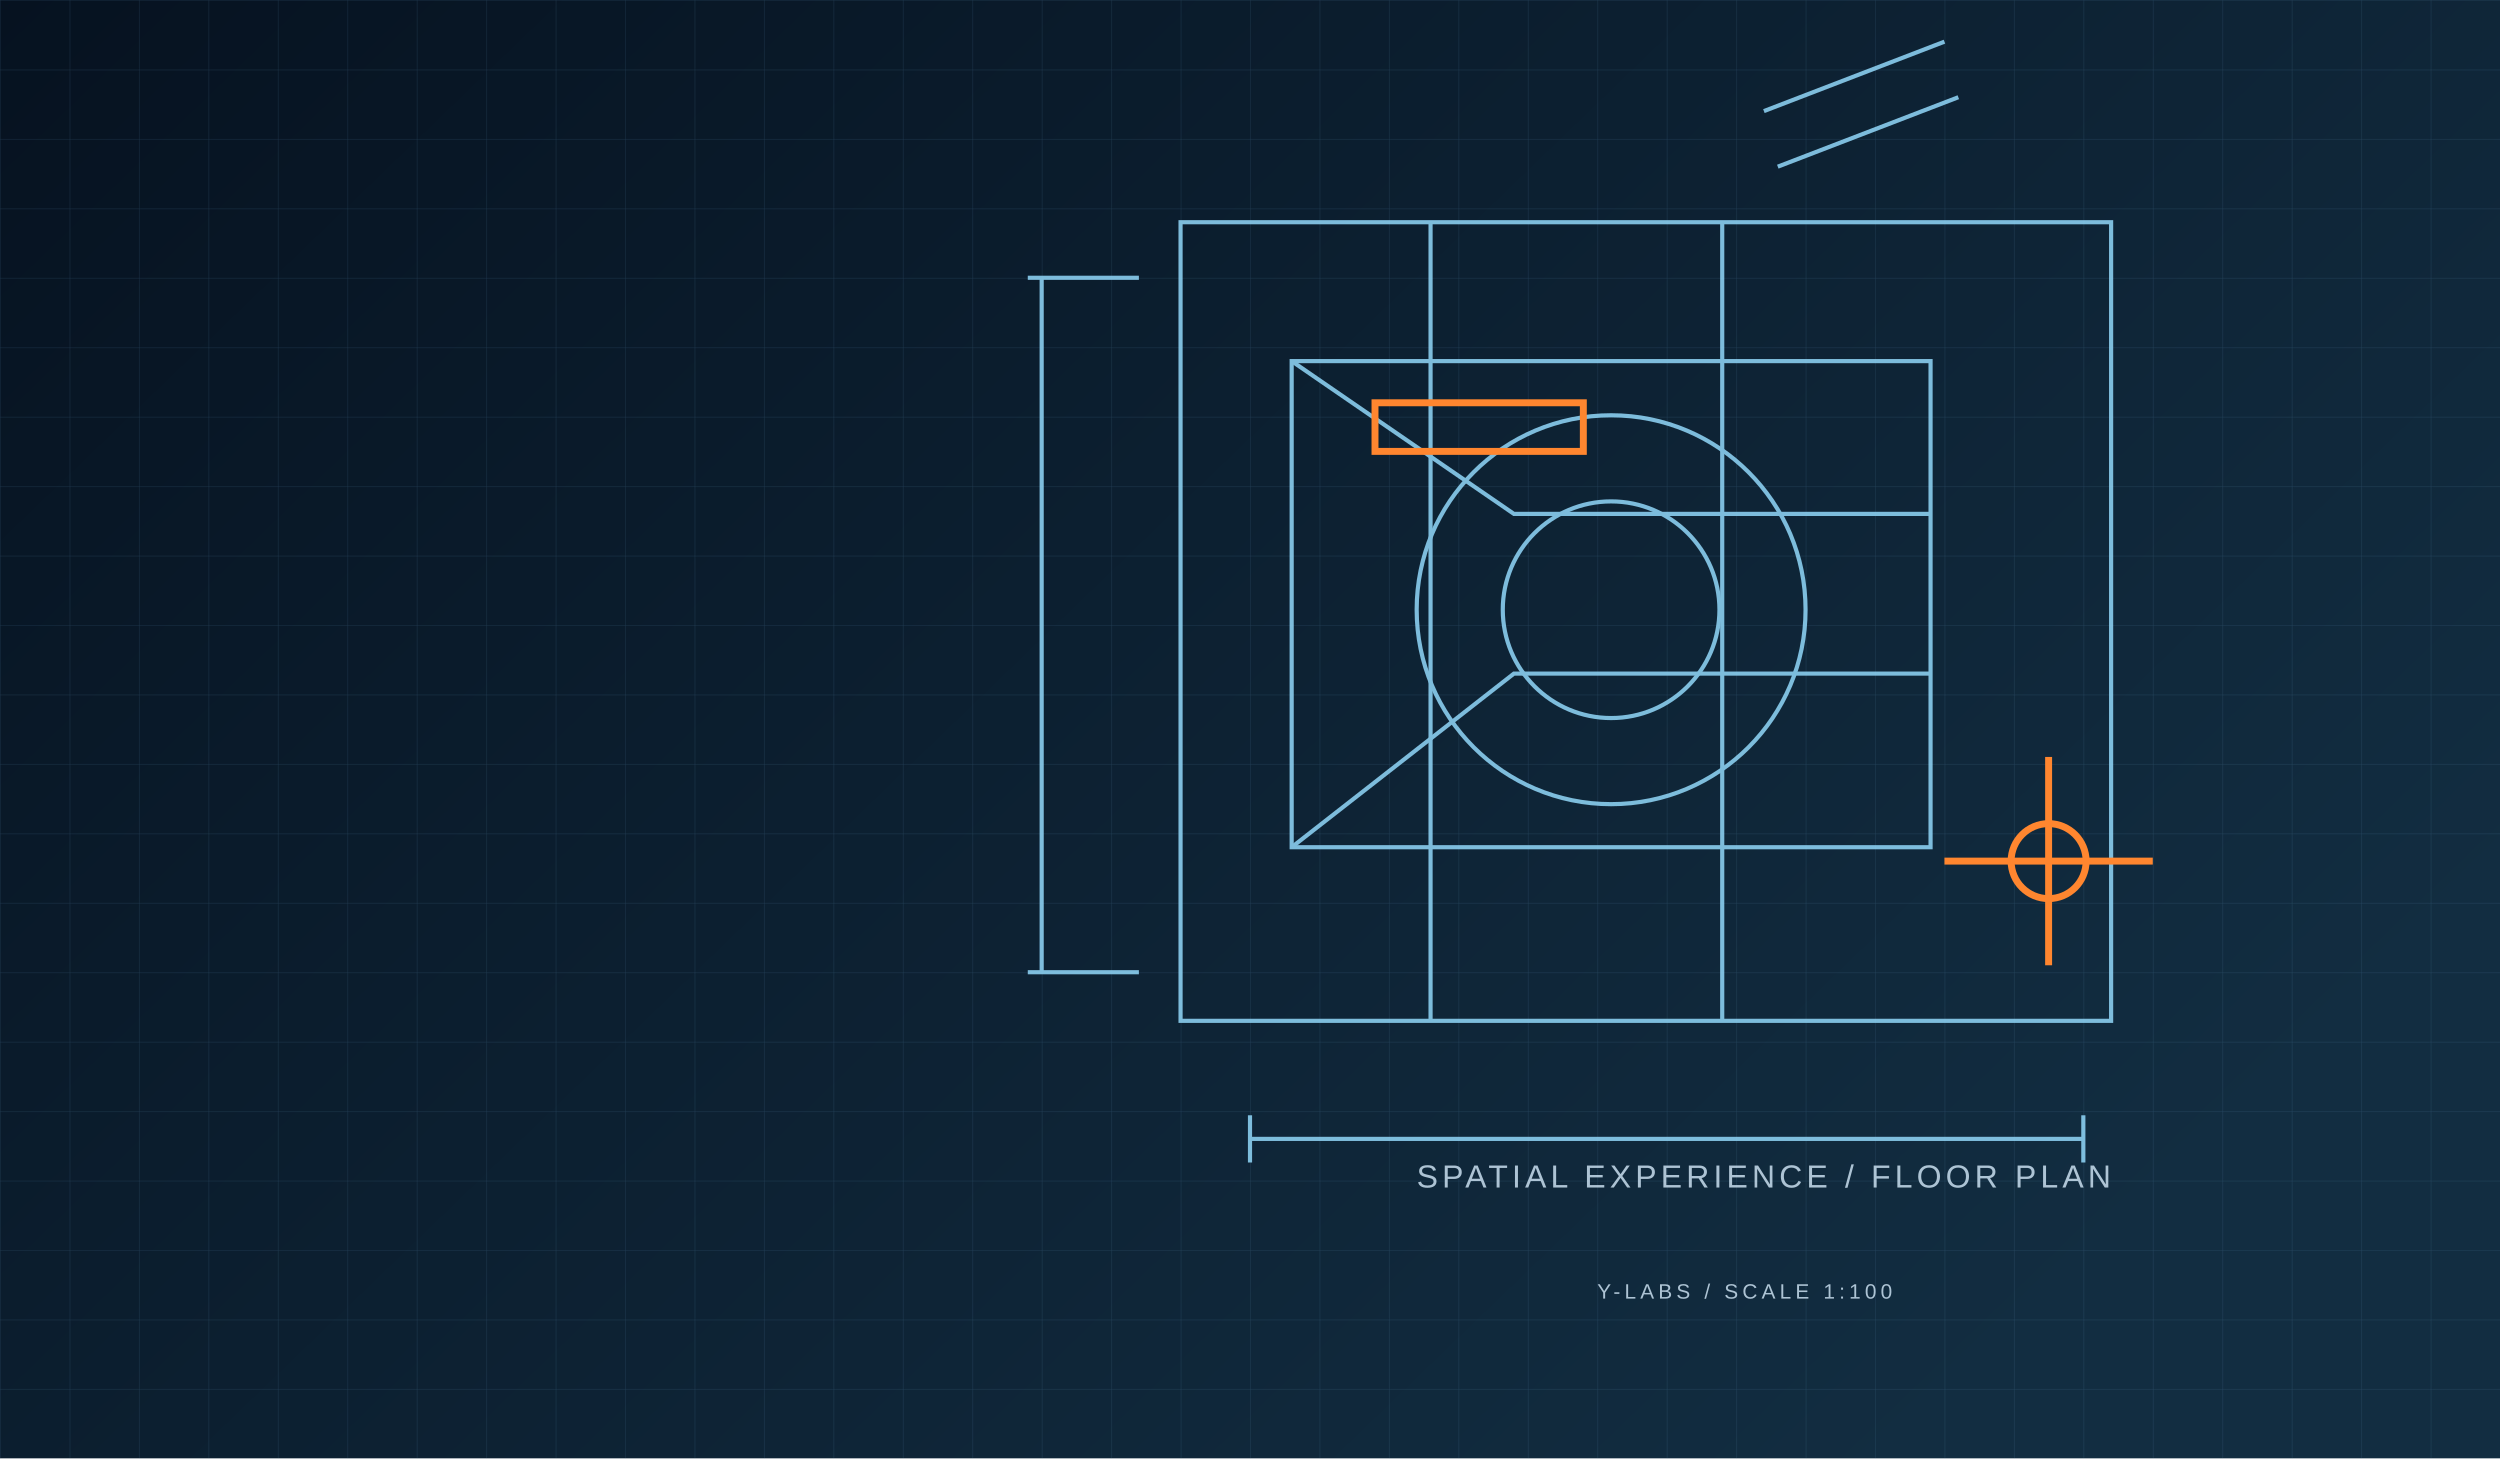
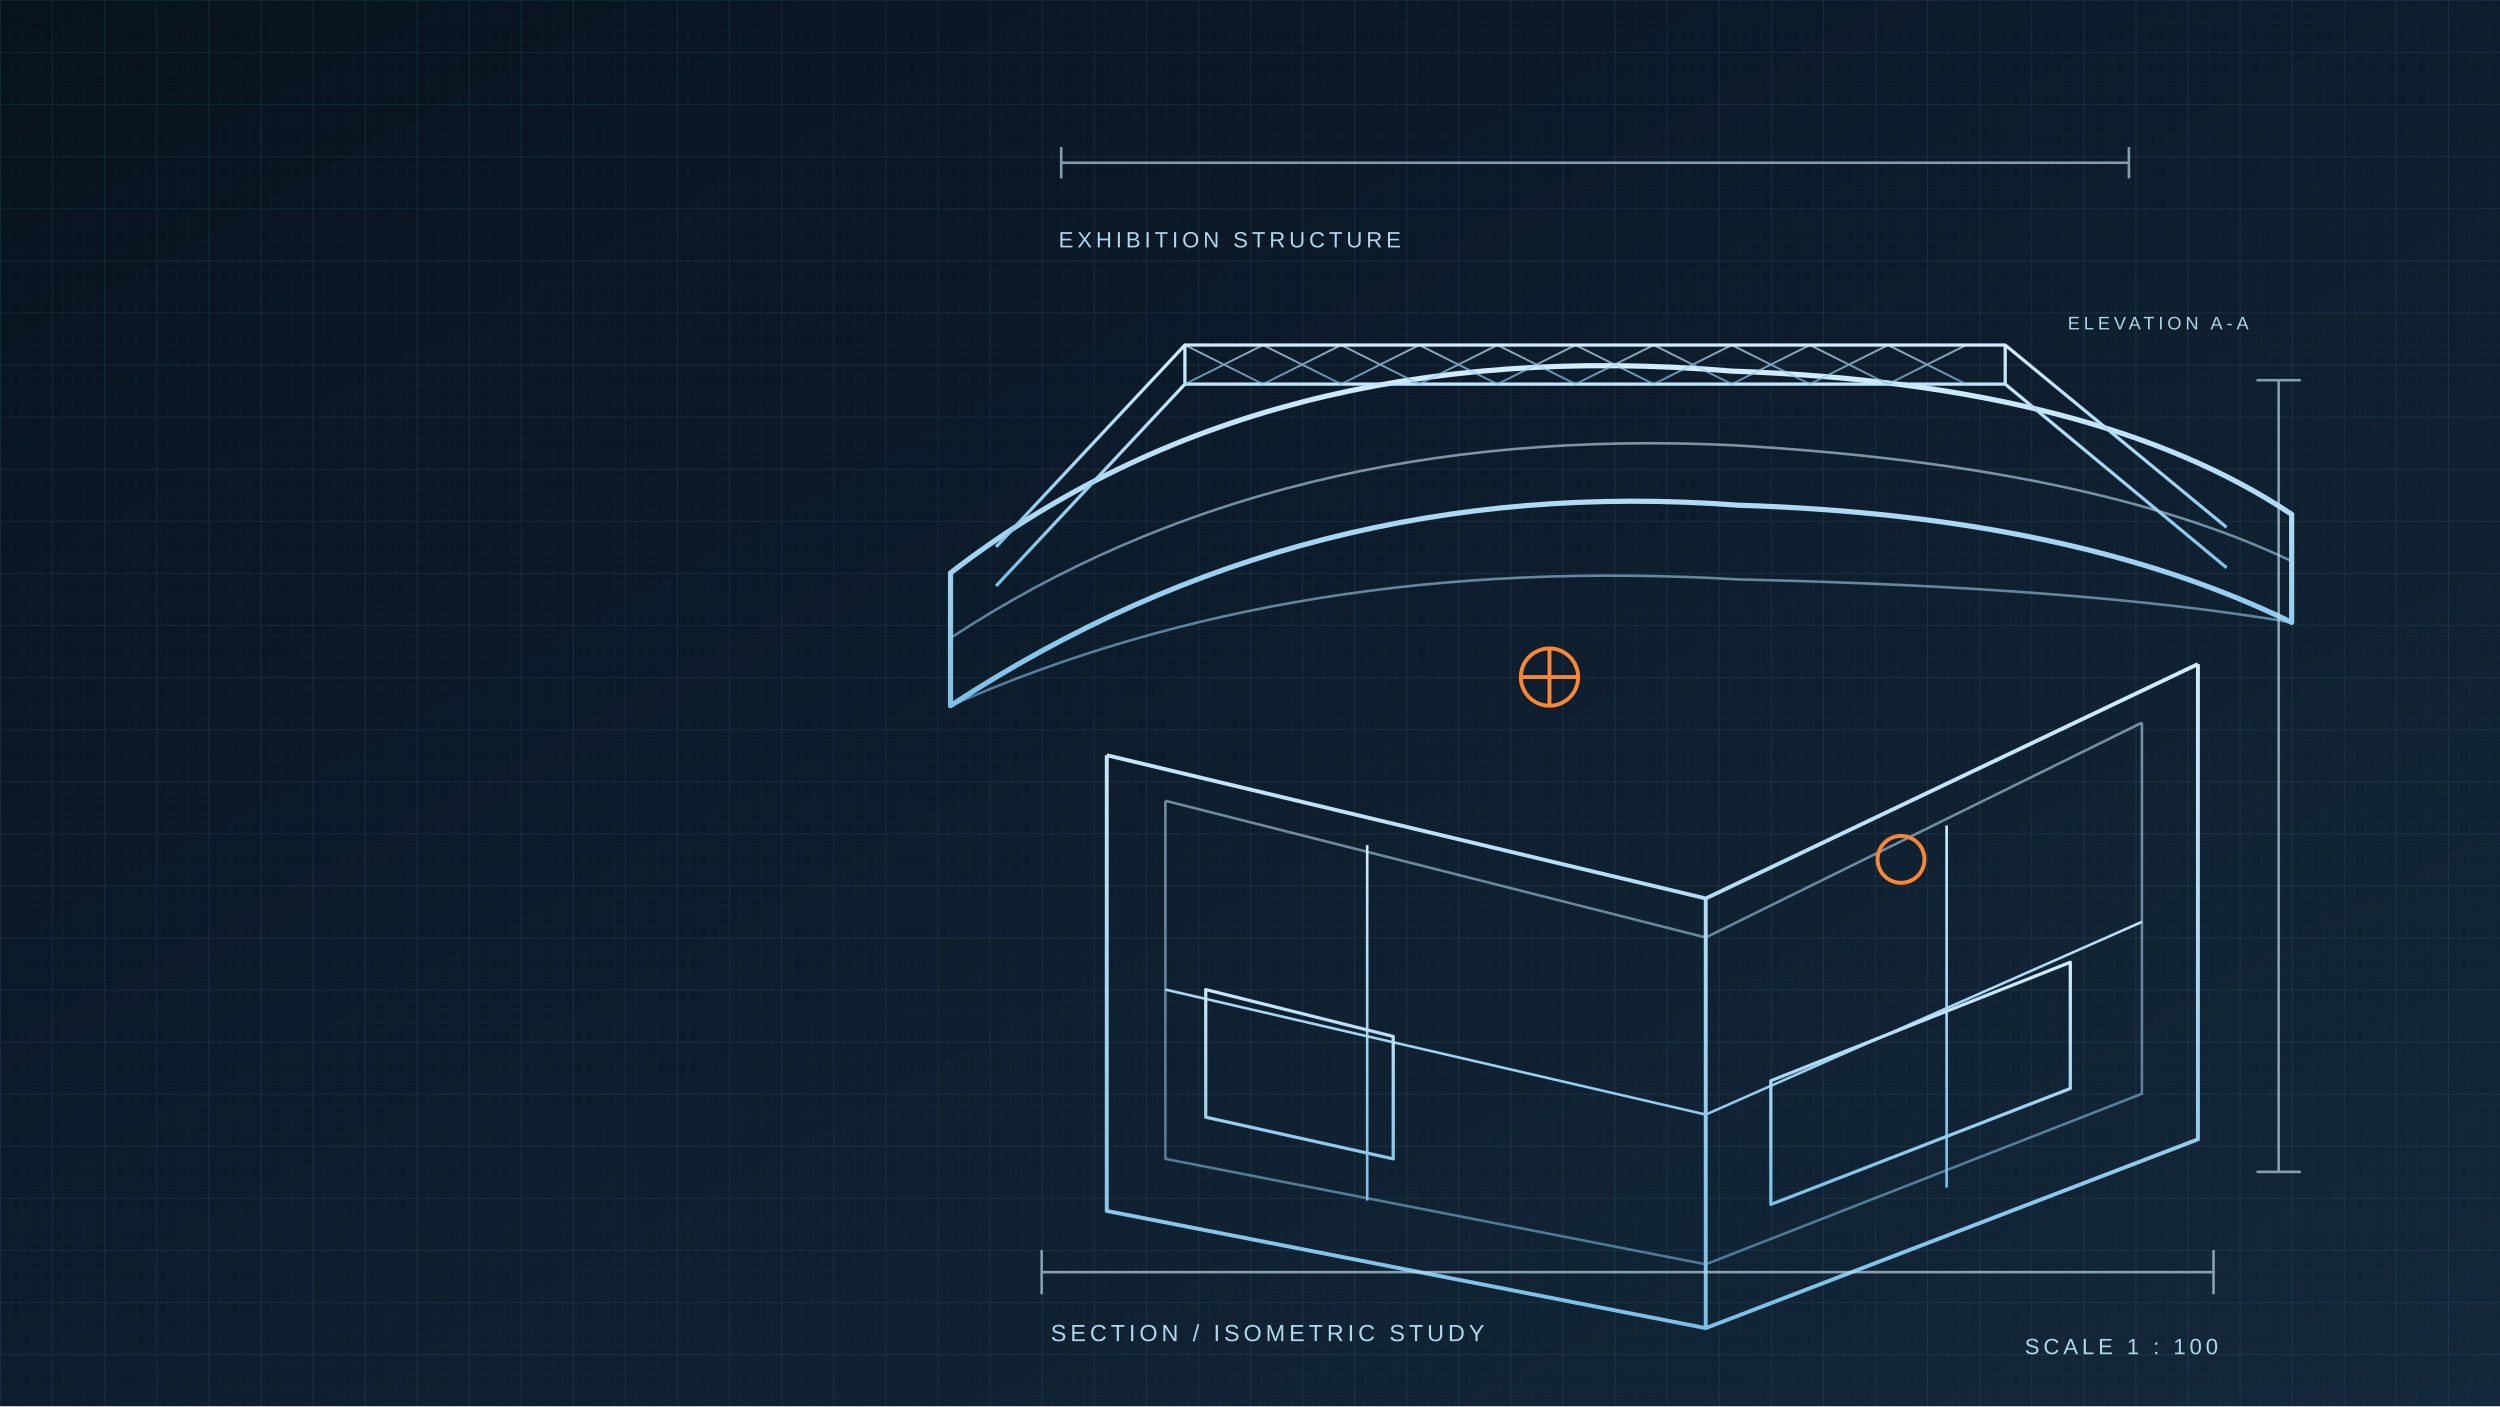
- <svg xmlns="http://www.w3.org/2000/svg" viewBox="0 0 1800 1050">
+ <svg xmlns="http://www.w3.org/2000/svg" viewBox="0 0 1920 1080" role="img" aria-label="전시부스 설계도면 콘셉트">
  <defs>
-     <linearGradient id="bg" x2="1" y2=".6">
-       <stop stop-color="#061220" />
-       <stop offset="1" stop-color="#122d41" />
+     <linearGradient id="b" x2="1" y2="1">
+       <stop stop-color="#07121e" />
+       <stop offset="1" stop-color="#13283a" />
    </linearGradient>
-     <pattern id="g" width="50" height="50" patternUnits="userSpaceOnUse">
-       <path d="M50 0H0V50" fill="none" stroke="#79b2d7" stroke-width=".6" stroke-opacity=".21" />
+     <pattern id="g" width="40" height="40" patternUnits="userSpaceOnUse">
+       <path d="M40 0H0V40" fill="none" stroke="#7eb0d0" stroke-opacity=".16" stroke-width=".8" />
    </pattern>
+     <pattern id="m" width="8" height="8" patternUnits="userSpaceOnUse">
+       <path d="M8 0H0V8" fill="none" stroke="#7eb0d0" stroke-opacity=".055" stroke-width=".7" />
+     </pattern>
+     <linearGradient id="lines" x2="0" y2="1">
+       <stop stop-color="#d2ecff" />
+       <stop offset="1" stop-color="#7cbfe6" />
+     </linearGradient>
  </defs>
-   <rect width="1800" height="1050" fill="url(#bg)" />
-   <rect width="1800" height="1050" fill="url(#g)" />
-   <g fill="none" stroke="#91d7f9" stroke-width="3" opacity=".85">
-     <path d="M850 160H1520V735H850Z" />
-     <path d="M930 260H1390V610H930Z" />
-     <path d="M930 260L1090 370H1390M930 610L1090 485H1390" />
-     <path d="M1030 160V735M1240 160V735" />
-     <circle cx="1160" cy="439" r="140" />
-     <circle cx="1160" cy="439" r="78" />
-     <path d="M900 820H1500M900 803V837M1500 803V837" />
-     <path d="M810 200H750V700H810M740 200H820M740 700H820" />
-     <path d="M1280 120L1410 70M1270 80L1400 30" />
+   <rect width="1920" height="1080" fill="url(#b)" />
+   <rect width="1920" height="1080" fill="url(#m)" />
+   <rect width="1920" height="1080" fill="url(#g)" />
+   <g transform="translate(680 150)" stroke="url(#lines)" fill="none" stroke-linejoin="round">
+     <path stroke-width="4" d="M50 290Q290 105 650 135Q930 145 1080 245L1080 328Q912 246 655 238Q323 213 50 392Z" />
+     <path stroke-width="2" opacity=".58" d="M50 290L50 392M1080 245L1080 328M50 392Q315 275 655 295Q920 301 1080 328M50 340Q301 175 652 192Q927 208 1080 281" />
+     <path stroke-width="3" d="M170 430L170 780L630 870L1008 725L1008 360M170 430L630 540L1008 360M630 540L630 870" />
+     <path stroke-width="2" opacity=".55" d="M215 465L215 740L630 821L965 690L965 405M215 465L630 570L965 405M630 570L630 821" />
+     <path stroke-width="2" d="M215 610L630 706L965 558M370 499L370 772M815 484L815 762" />
+     <path stroke-width="2.5" d="M246 610L390 646L390 740L246 708Z M680 680L910 589L910 686L680 775Z" />
+     <path stroke-width="2.5" d="M85 270L230 115L860 115L1030 255M85 300L230 145L860 145L1030 286M230 115L230 145M860 115L860 145" />
+     <path stroke-width="1.5" opacity=".7" d="M230 115L290 145L350 115L410 145L470 115L530 145L590 115L650 145L710 115L770 145L830 115M230 145L290 115L350 145L410 115L470 145L530 115L590 145L650 115L710 145L770 115L830 145" />
  </g>
-   <g stroke="#ff862f" stroke-width="5" fill="none">
-     <path d="M990 290H1140V325H990Z" />
-     <path d="M1400 620H1550M1475 545V695" />
-     <circle cx="1475" cy="620" r="27" />
+   <g fill="none" stroke="#c1dbec" stroke-width="2" opacity=".67">
+     <path d="M800 977H1700M800 960V994M1700 960V994M1750 292V900M1733 292H1767M1733 900H1767" />
+     <path d="M815 125H1635M815 113V137M1635 113V137" />
  </g>
-   <g fill="#d5eafa" font-family="Arial,sans-serif" letter-spacing="3" opacity=".8">
-     <text x="1020" y="855" font-size="23">SPATIAL EXPERIENCE / FLOOR PLAN</text>
-     <text x="1150" y="935" font-size="15">Y-LABS / SCALE 1:100</text>
+   <g stroke="#fa8735" stroke-width="3" fill="none">
+     <circle cx="1190" cy="520" r="22" />
+     <path d="M1168 520H1212M1190 498V542" />
+     <circle cx="1460" cy="660" r="18" />
+   </g>
+   <g fill="#b2d6ec" font-family="Arial,Helvetica,sans-serif" letter-spacing="3">
+     <text x="807" y="1030" font-size="18">SECTION / ISOMETRIC STUDY</text>
+     <text x="1555" y="1040" font-size="17">SCALE 1 : 100</text>
+     <text x="813" y="190" font-size="17">EXHIBITION STRUCTURE</text>
+     <text x="1588" y="253" font-size="14">ELEVATION A-A</text>
  </g>
</svg>
